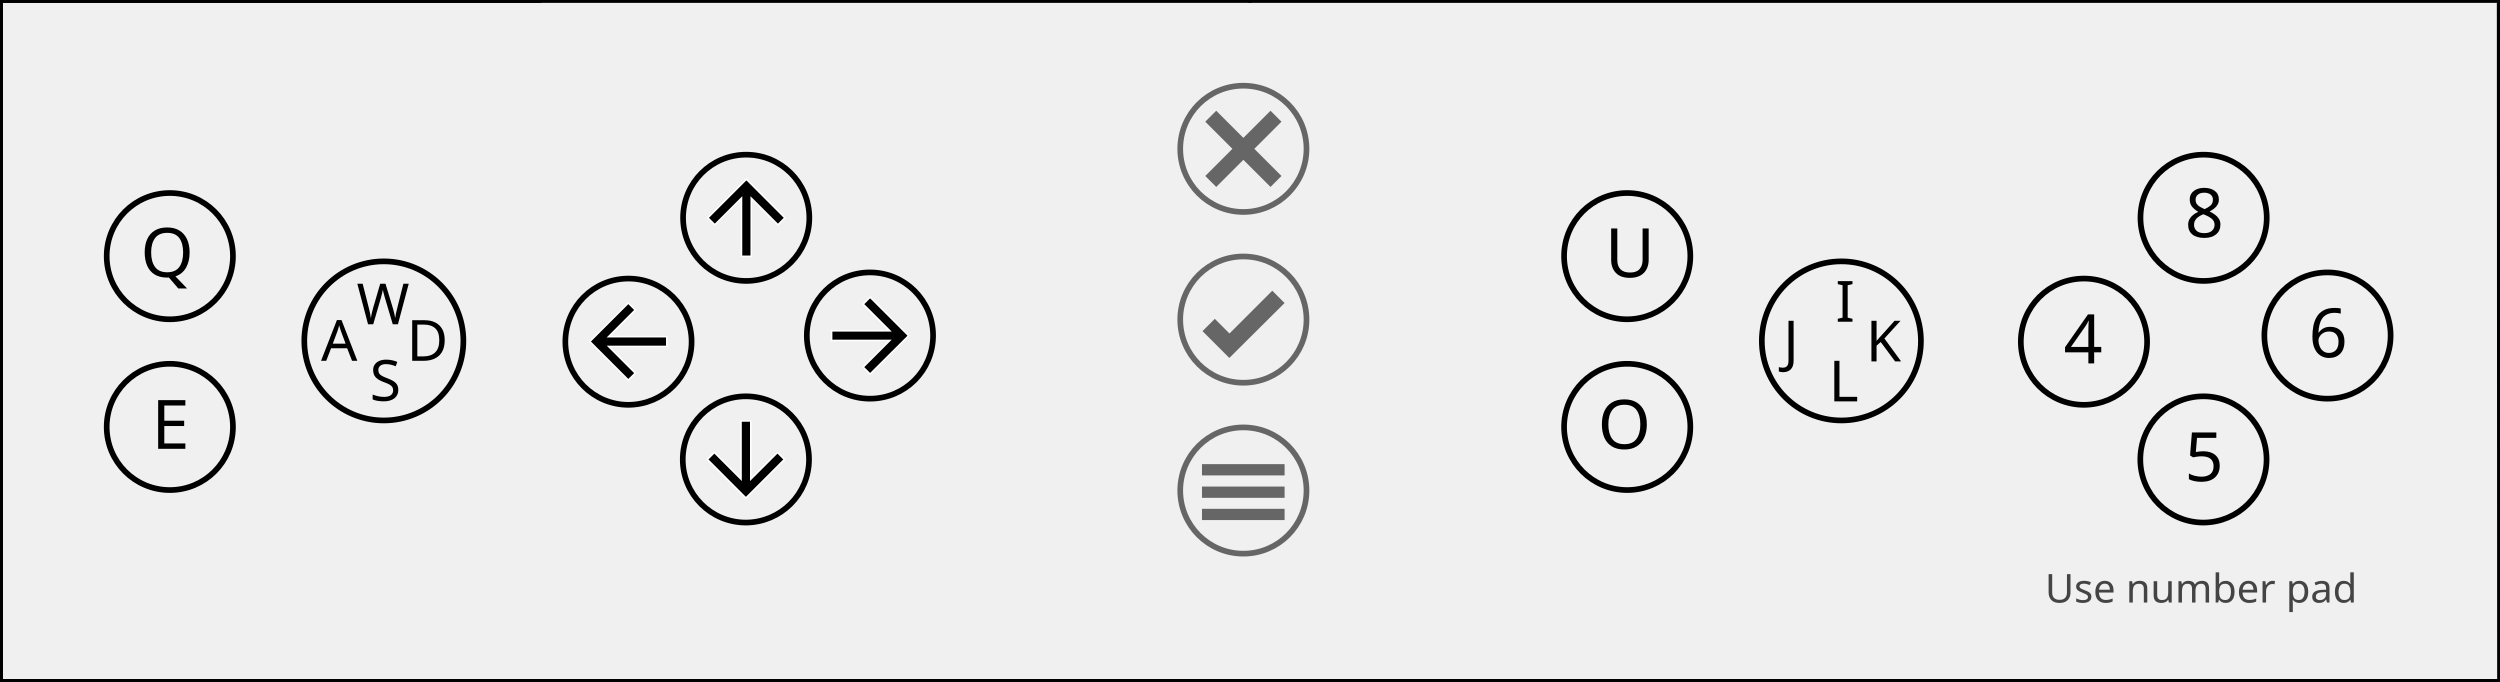
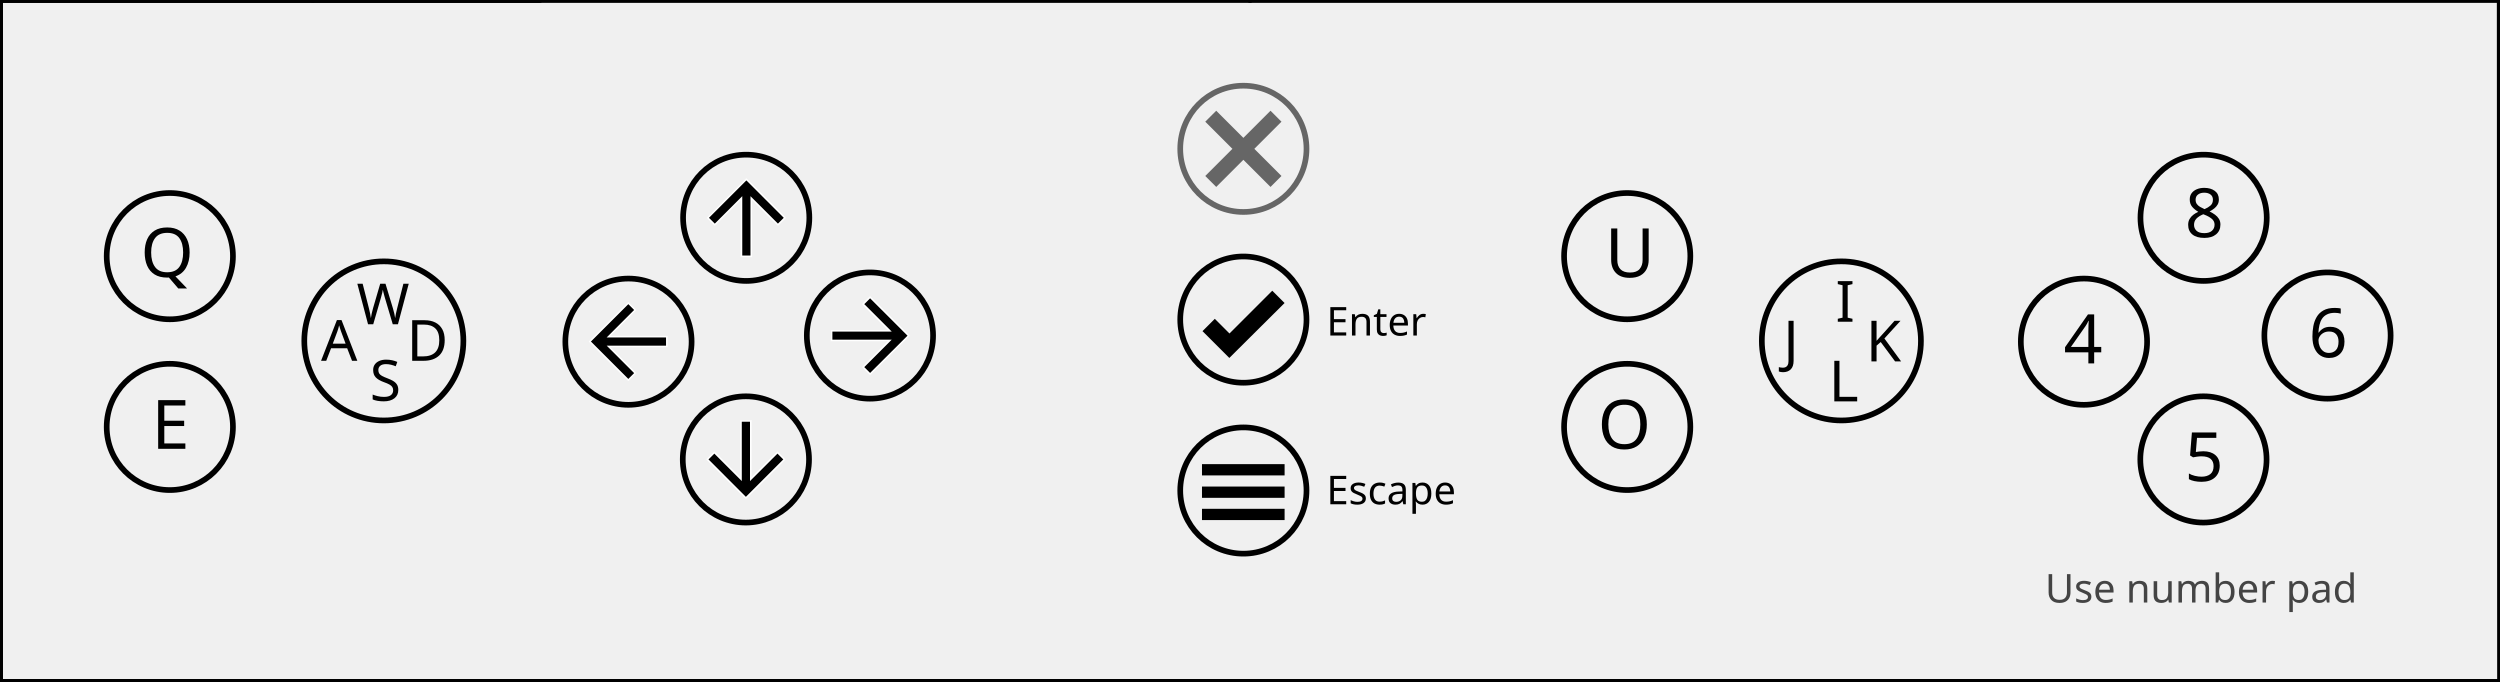
<svg xmlns="http://www.w3.org/2000/svg" version="1.1" id="Layer_1" x="0px" y="0px" viewBox="0 0 1584 432" style="enable-background:new 0 0 1584 432;" xml:space="preserve">
  <style type="text/css">
	.st0{fill:none;stroke:#000000;stroke-width:3.6;stroke-linecap:round;stroke-linejoin:round;}
	.st1{fill:none;stroke:#666666;stroke-width:3.6;stroke-linecap:round;stroke-linejoin:round;}
	.st2{fill:none;}
	.st3{font-family:'CenturyGothic';}
	.st4{font-size:43.2px;}
	.st5{font-size:36px;}
	.st6{fill:#444444;}
	.st7{font-size:25.2px;}
	.st8{stroke:#FFFFFF;stroke-miterlimit:10;}
	.st9{fill:#666666;stroke:#666666;stroke-width:3.6;stroke-miterlimit:10;}
- 	.st10{fill:#666666;}
- 	.st11{fill:#666666;stroke:#666666;stroke-width:1.44;stroke-linecap:square;stroke-miterlimit:10;}
+ 	.st10{stroke:#000000;stroke-width:1.44;stroke-linecap:square;stroke-miterlimit:10;}
</style>
  <g>
    <path class="st0" d="M0.1,0v432" />
    <path class="st0" d="M792.2,0H0.1" />
    <path class="st0" d="M0.1,0h198" />
    <path class="st0" d="M293.6,216c0-27.8-22.6-50.4-50.4-50.4s-50.4,22.6-50.4,50.4s22.6,50.4,50.4,50.4S293.6,243.9,293.6,216z" />
    <path class="st0" d="M198.1,0h144" />
    <path class="st0" d="M147.6,162.3c0-22.1-17.9-40-40-40s-40,17.9-40,40s17.9,40,40,40S147.6,184.3,147.6,162.3z" />
    <path class="st0" d="M147.6,270.5c0-22.1-17.9-40-40-40s-40,17.9-40,40s17.9,40,40,40S147.6,292.6,147.6,270.5z" />
    <path class="st0" d="M512.8,138c0-22.1-17.9-40-40-40s-40,17.9-40,40s17.9,40,40,40S512.8,160.1,512.8,138z" />
    <path class="st0" d="M591.2,212.6c0-22.1-17.9-40-40-40s-40,17.9-40,40s17.9,40,40,40S591.2,234.7,591.2,212.6z" />
    <path class="st0" d="M512.6,291.1c0-22.1-17.9-40-40-40s-40,17.9-40,40s17.9,40,40,40C494.7,331,512.6,313.1,512.6,291.1z" />
    <path class="st0" d="M438.2,216.5c0-22.1-17.9-40-40-40s-40,17.9-40,40s17.9,40,40,40C420.3,256.4,438.2,238.5,438.2,216.5z" />
    <path class="st0" d="M0.1,0v432" />
    <path class="st0" d="M0.1,432h792.1" />
-     <path class="st1" d="M827.8,310.8c0-22.1-17.9-40-40-40s-40,17.9-40,40s17.9,40,40,40S827.8,332.9,827.8,310.8z" />
-     <path class="st1" d="M827.8,202.5c0-22.1-17.9-40-40-40s-40,17.9-40,40s17.9,40,40,40S827.8,224.6,827.8,202.5z" />
+     <path class="st0" d="M827.8,310.8c0-22.1-17.9-40-40-40s-40,17.9-40,40s17.9,40,40,40S827.8,332.9,827.8,310.8z" />
+     <path class="st0" d="M827.8,202.5c0-22.1-17.9-40-40-40s-40,17.9-40,40s17.9,40,40,40S827.8,224.6,827.8,202.5z" />
    <path class="st1" d="M827.8,94.3c0-22.1-17.9-40-40-40s-40,17.9-40,40s17.9,40,40,40S827.8,116.3,827.8,94.3z" />
-     <path class="st0" d="M1217.1,216c0-27.8-22.6-50.4-50.4-50.4c-27.8,0-50.4,22.6-50.4,50.4s22.6,50.4,50.4,50.4   C1194.6,266.4,1217.1,243.9,1217.1,216z" />
+     <path class="st0" d="M1217.1,216c0-27.8-22.6-50.4-50.4-50.4s-50.4,22.6-50.4,50.4s22.6,50.4,50.4,50.4   C1194.6,266.4,1217.1,243.9,1217.1,216z" />
    <path class="st0" d="M1071,162.3c0-22.1-17.9-40-40-40s-40,17.9-40,40s17.9,40,40,40C1053.1,202.2,1071,184.3,1071,162.3z" />
    <path class="st0" d="M1071,270.5c0-22.1-17.9-40-40-40s-40,17.9-40,40s17.9,40,40,40S1071,292.6,1071,270.5z" />
    <path class="st0" d="M1436.2,138c0-22.1-17.9-40-40-40s-40,17.9-40,40s17.9,40,40,40C1418.3,178,1436.2,160.1,1436.2,138z" />
    <path class="st0" d="M1514.7,212.6c0-22.1-17.9-40-40-40s-40,17.9-40,40s17.9,40,40,40C1496.8,252.6,1514.7,234.7,1514.7,212.6z" />
    <path class="st0" d="M1436.1,291.1c0-22.1-17.9-40-40-40s-40,17.9-40,40s17.9,40,40,40C1418.2,331,1436.1,313.1,1436.1,291.1z" />
    <path class="st0" d="M1584,432l-0.2-432" />
    <path class="st0" d="M1583.8,0H791.9" />
    <path class="st0" d="M791.9,432H1584" />
    <path class="st0" d="M1360.4,216.5c0-22.1-17.9-40-40-40s-40,17.9-40,40s17.9,40,40,40C1342.5,256.4,1360.4,238.5,1360.4,216.5z" />
    <path class="st0" d="M0.1,432V274.6" />
    <path class="st0" d="M0.1,432h792.1" />
  </g>
  <rect x="68.1" y="143.7" class="st2" width="79.4" height="58" />
  <text transform="matrix(1 0 0 1 89.0328 175.4459)" class="st3 st4">Q</text>
  <rect x="67.9" y="252.6" class="st2" width="79.4" height="58" />
  <text transform="matrix(1 0 0 1 96.0257 284.3687)" class="st3 st4">E</text>
  <rect x="203.5" y="179" class="st2" width="79.4" height="58" />
  <text transform="matrix(1 0 0 1 225.9623 205.4625)" class="st3 st5">W</text>
  <rect x="991.4" y="143.8" class="st2" width="79.4" height="58" />
  <text transform="matrix(1 0 0 1 1016.942 175.6113)" class="st3 st4">U</text>
  <rect x="991.4" y="252.6" class="st2" width="79.4" height="58" />
  <text transform="matrix(1 0 0 1 1012.313 284.3687)" class="st3 st4">O</text>
  <rect x="1356.6" y="118.5" class="st2" width="79.4" height="58" />
  <text transform="matrix(1 0 0 1 1384.31 150.3086)" class="st3 st4">8</text>
  <rect x="1280.8" y="198.4" class="st2" width="79.4" height="58" />
  <text transform="matrix(1 0 0 1 1307.505 230.2339)" class="st3 st4">4</text>
  <rect x="1435" y="194.6" class="st2" width="79.4" height="58" />
  <text transform="matrix(1 0 0 1 1462.775 226.3762)" class="st3 st4">6</text>
  <rect x="1360.4" y="273" class="st2" width="79.4" height="58" />
  <text transform="matrix(1 0 0 1 1384.166 304.8413)" class="st3 st4">5</text>
  <rect x="1280.8" y="363.2" class="st2" width="233.7" height="58" />
  <text transform="matrix(1 0 0 1 1295.734 381.7685)" class="st6 st3 st7">Use number pad</text>
  <rect x="203.5" y="227.4" class="st2" width="79.4" height="58" />
  <text transform="matrix(1 0 0 1 234.2768 253.9314)" class="st3 st5">S</text>
  <rect x="177" y="202.1" class="st2" width="79.4" height="58" />
  <text transform="matrix(1 0 0 1 203.4262 228.598)" class="st3 st5">A</text>
  <rect x="231.4" y="202.1" class="st2" width="79.4" height="58" />
  <text transform="matrix(1 0 0 1 257.6804 228.598)" class="st3 st5">D</text>
  <rect x="1127.3" y="177.3" class="st2" width="79.4" height="58" />
  <text transform="matrix(1 0 0 1 1162.985 203.8417)" class="st3 st5">I</text>
  <rect x="1127.3" y="227.8" class="st2" width="79.4" height="58" />
  <text transform="matrix(1 0 0 1 1158.74 254.3107)" class="st3 st5">L</text>
  <rect x="1098.8" y="202.5" class="st2" width="79.4" height="58" />
  <text transform="matrix(1 0 0 1 1129.88 228.9773)" class="st3 st5">J</text>
  <rect x="1153.2" y="202.5" class="st2" width="79.4" height="58" />
  <text transform="matrix(1 0 0 1 1182.253 228.9773)" class="st3 st5">K</text>
  <path class="st8" d="M422.5,213.4v6.1h-36.9l16.9,16.9l-4.4,4.4l-24.4-24.4l24.4-24.4l4.4,4.4l-16.9,16.9h36.9V213.4z" />
  <path class="st8" d="M469.6,266.7h6.1v36.9l16.9-16.9l4.4,4.4l-24.4,24.4l-24.4-24.4l4.4-4.4l16.9,16.9v-36.9H469.6z" />
  <path class="st8" d="M526.9,215.7v-6.1h36.9l-16.9-16.9l4.4-4.4l24.4,24.4L551.3,237l-4.4-4.4l16.9-16.9L526.9,215.7z" />
  <path class="st8" d="M475.9,162.4h-6.1v-36.9l-16.9,16.9l-4.4-4.4l24.4-24.4l24.4,24.4l-4.4,4.4L476,125.5v36.9H475.9z" />
  <path class="st9" d="M809.4,77.1l-4.4-4.4l-17.2,17.2l-17.2-17.2l-4.4,4.4l17.2,17.2l-17.2,17.2l4.4,4.4l17.2-17.2l17.2,17.2  l4.4-4.4l-17.2-17.2L809.4,77.1z" />
-   <path class="st10" d="M778.9,226.8l-17-17l7.8-7.8l9.3,9.3l27.1-27.1l7.8,7.8L778.9,226.8z" />
-   <path class="st11" d="M762.3,294.8h50.9v5.7h-50.9V294.8 M762.3,309h50.9v5.7h-50.9V309 M762.3,323.1h50.9v5.7h-50.9V323.1z" />
+   <path d="M778.9,226.8l-17-17l7.8-7.8l9.3,9.3l27.1-27.1l7.8,7.8L778.9,226.8z" />
+   <path class="st10" d="M762.3,294.8h50.9v5.7h-50.9V294.8 M762.3,309h50.9v5.7h-50.9V309 M762.3,323.1h50.9v5.7h-50.9V323.1z" />
+   <text transform="matrix(1 0 0 1 840.4627 319.5)" class="st3 st7">Escape</text>
+   <text transform="matrix(1 0 0 1 840.4622 212.6)" class="st3 st7">Enter</text>
</svg>
